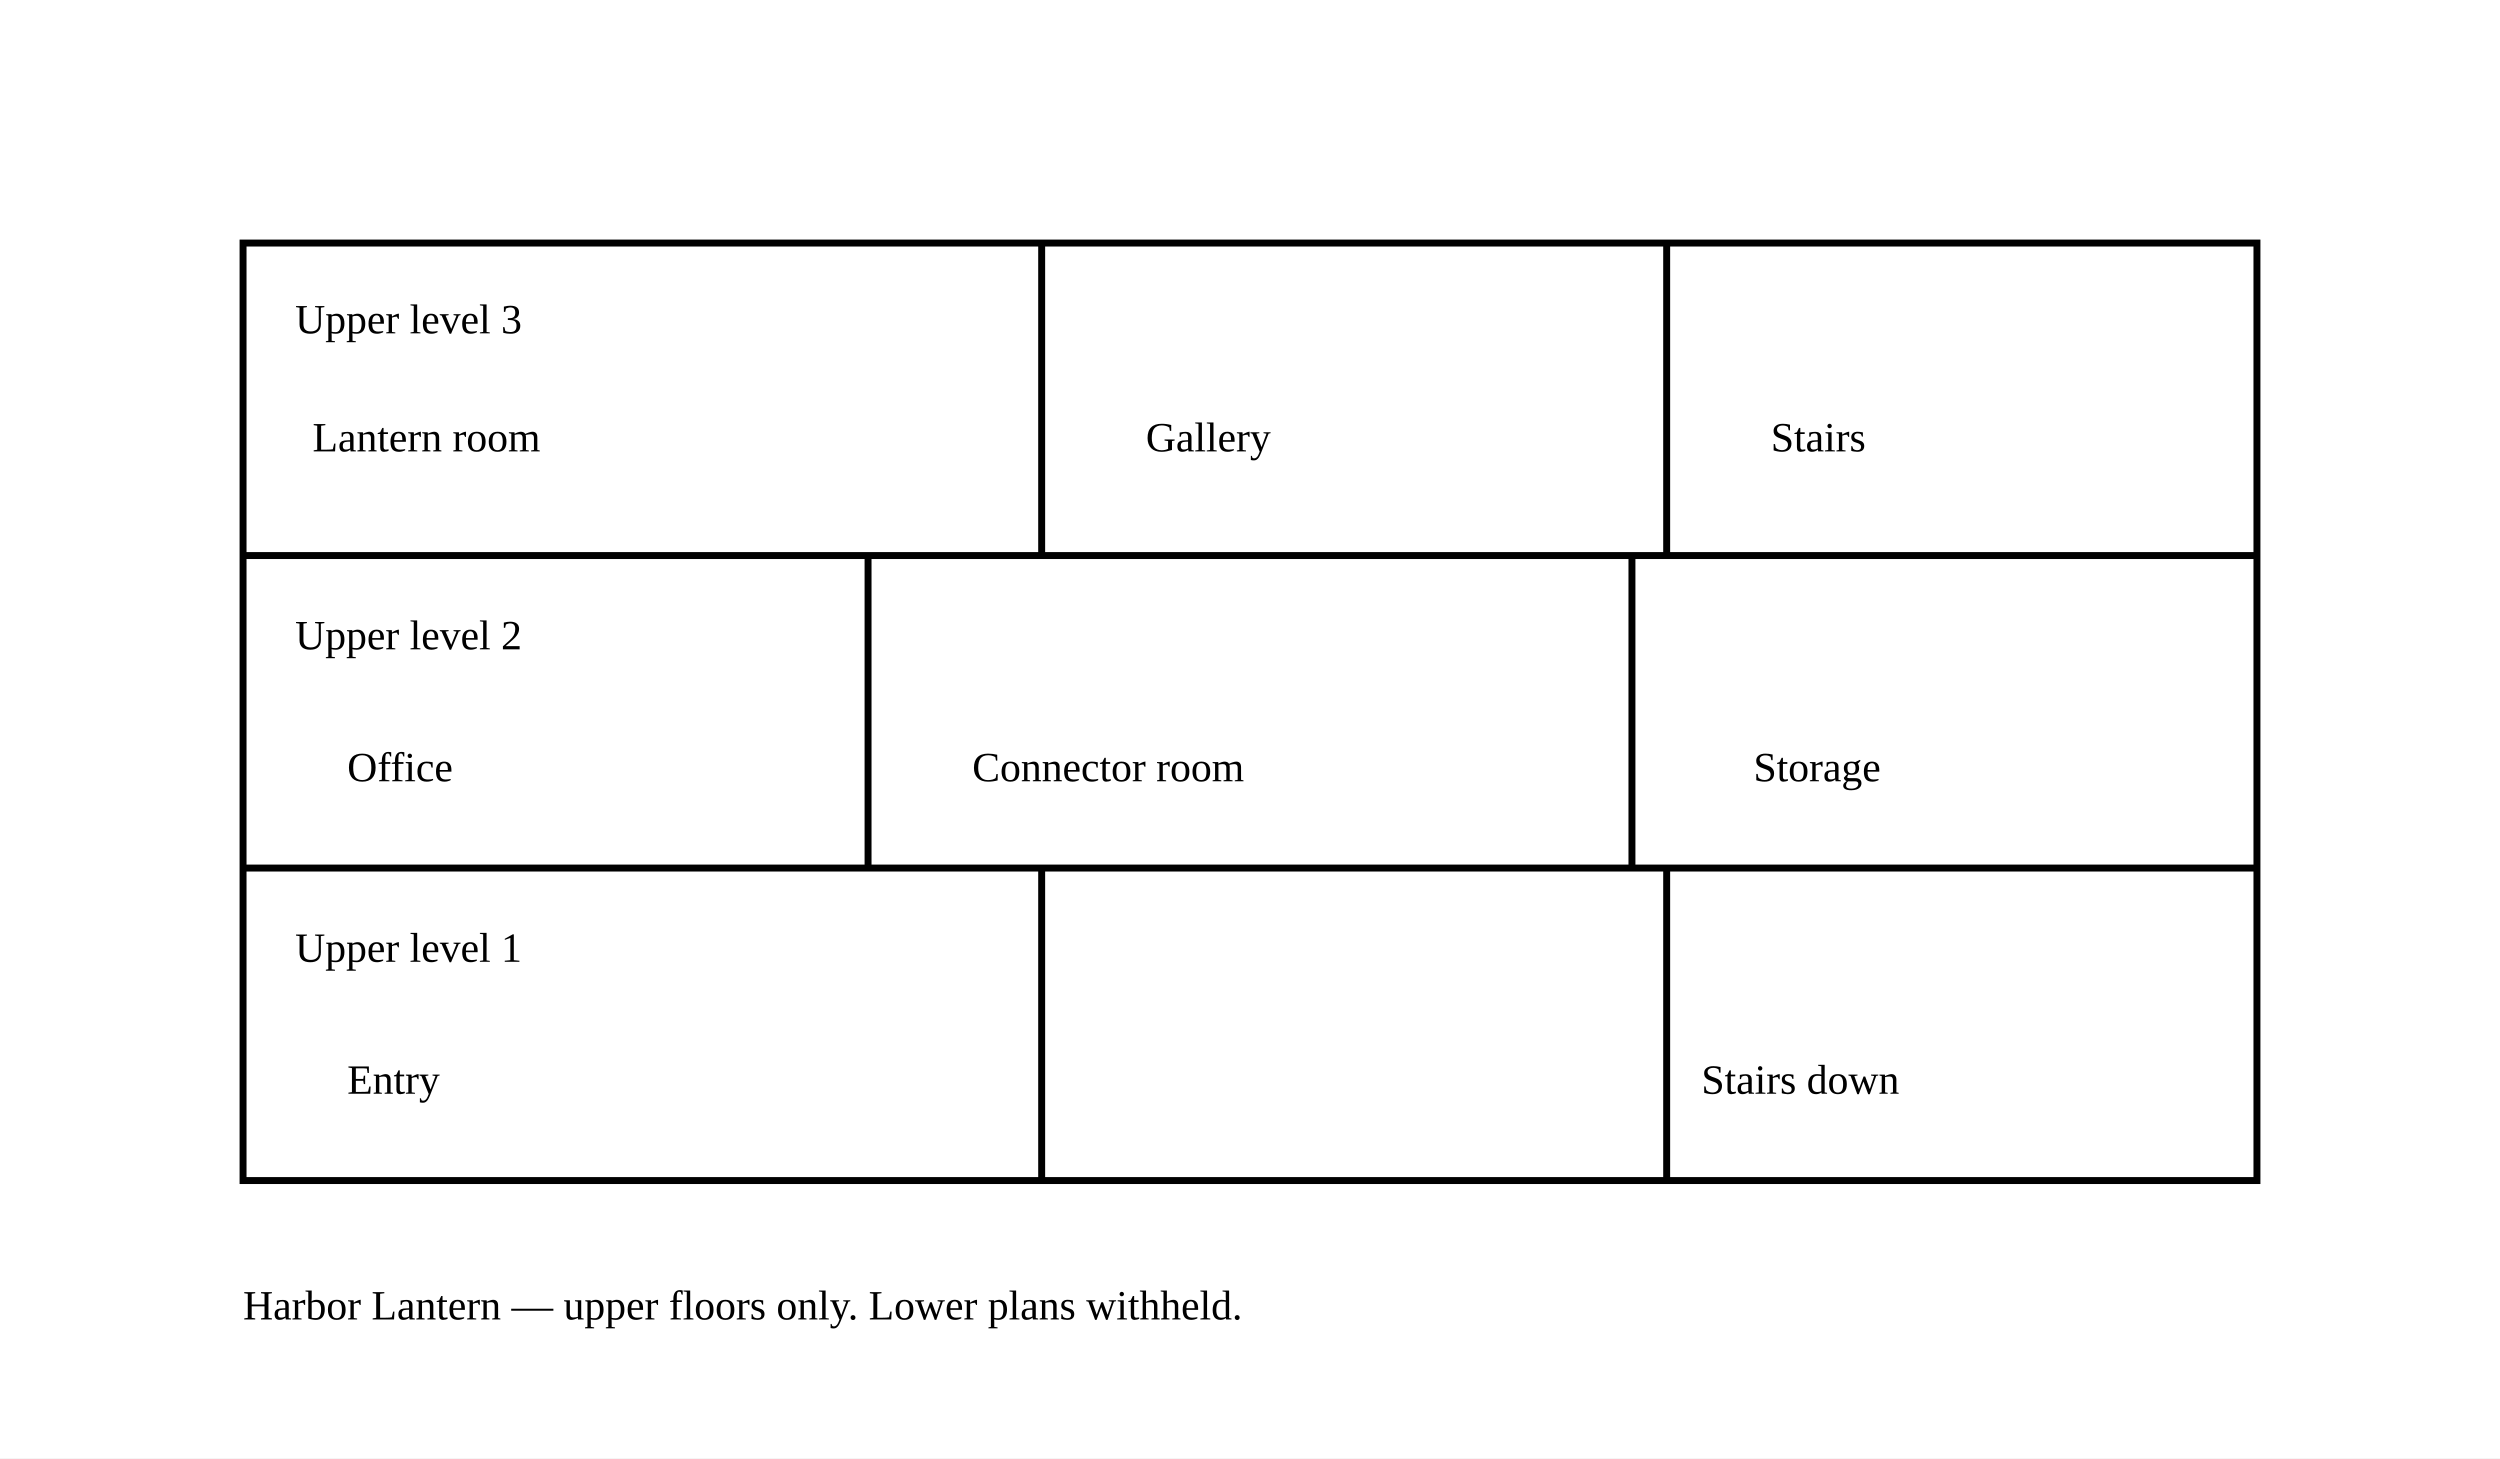
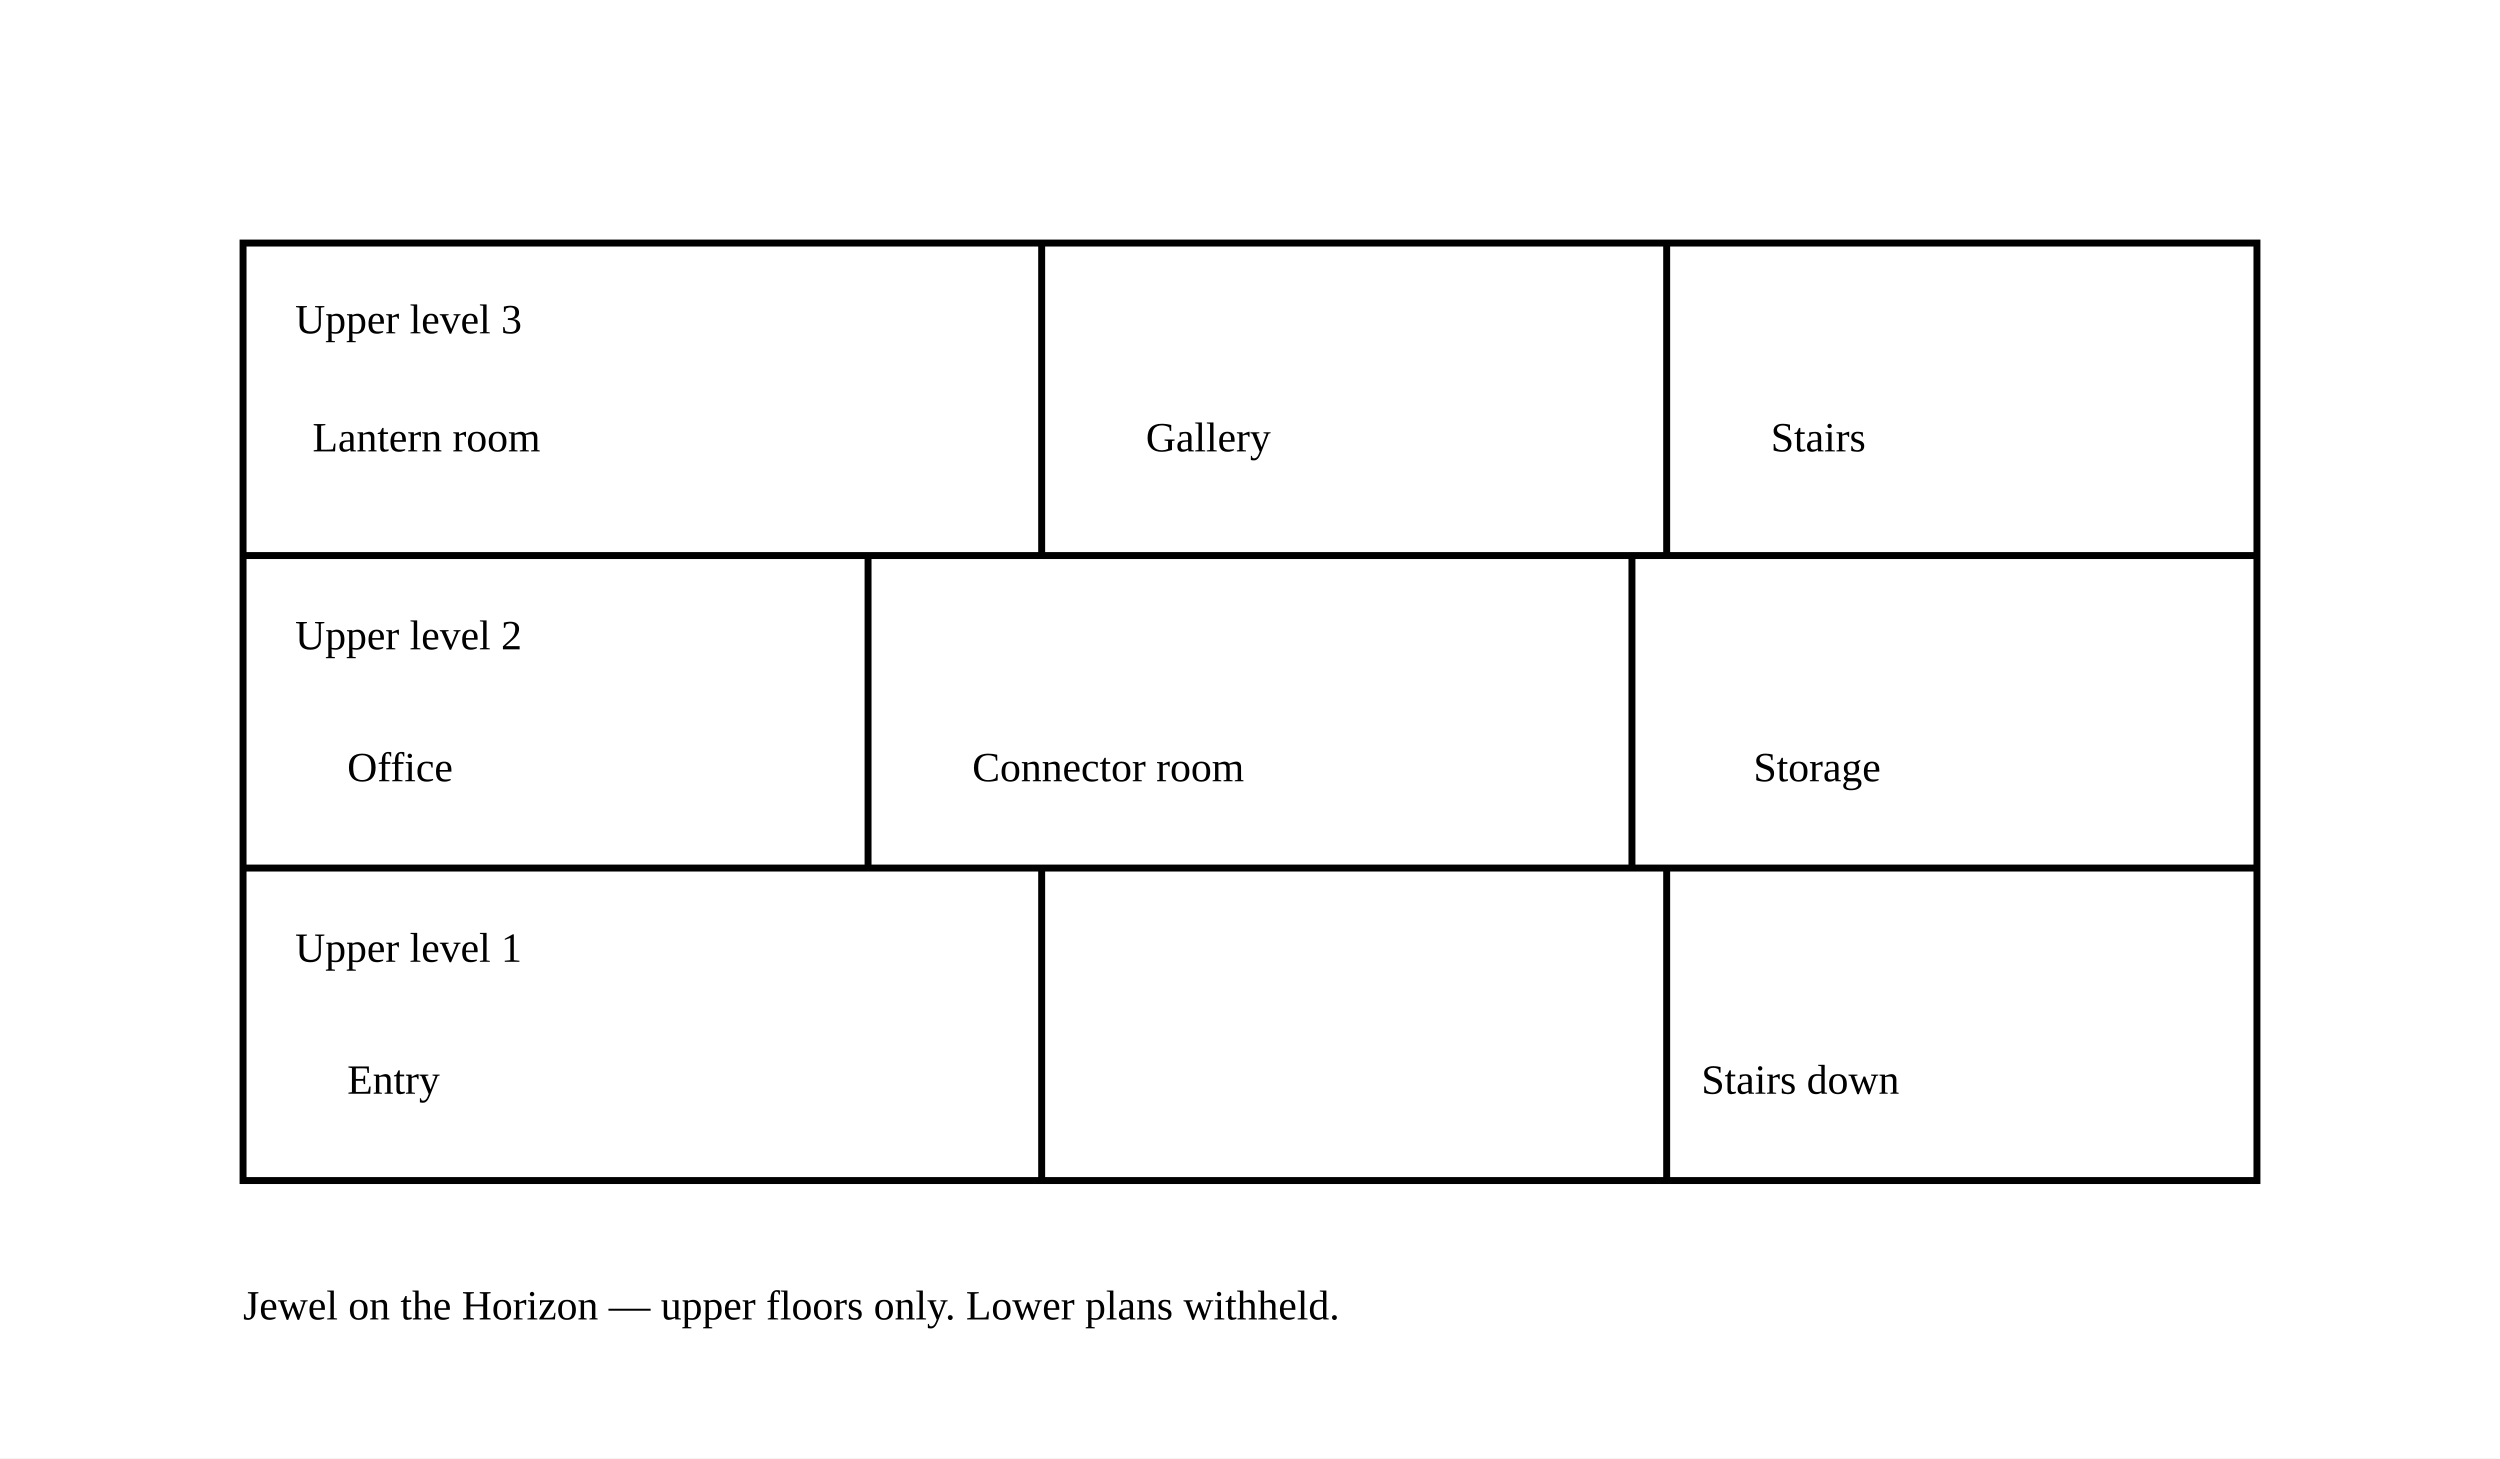
<svg xmlns="http://www.w3.org/2000/svg" width="720" height="420" viewBox="0 0 720 420">
  <rect width="720" height="420" fill="white" />
  <g fill="none" stroke="black" stroke-width="2">
    <rect x="70" y="70" width="580" height="270" />
    <path d="M70 160h580M70 250h580M300 70v90M480 70v90M250 160v90M470 160v90M300 250v90M480 250v90" />
  </g>
  <g>
    <text x="85" y="96">Upper level 3</text>
    <text x="90" y="130">Lantern room</text>
    <text x="330" y="130">Gallery</text>
    <text x="510" y="130">Stairs</text>
    <text x="85" y="187">Upper level 2</text>
    <text x="100" y="225">Office</text>
    <text x="280" y="225">Connector room</text>
    <text x="505" y="225">Storage</text>
    <text x="85" y="277">Upper level 1</text>
    <text x="100" y="315">Entry</text>
    <text x="490" y="315">Stairs down</text>
  </g>
-   <text x="70" y="380">Harbor Lantern — upper floors only. Lower plans withheld.</text>
+   <text x="70" y="380">Jewel on the Horizon — upper floors only. Lower plans withheld.</text>
</svg>
